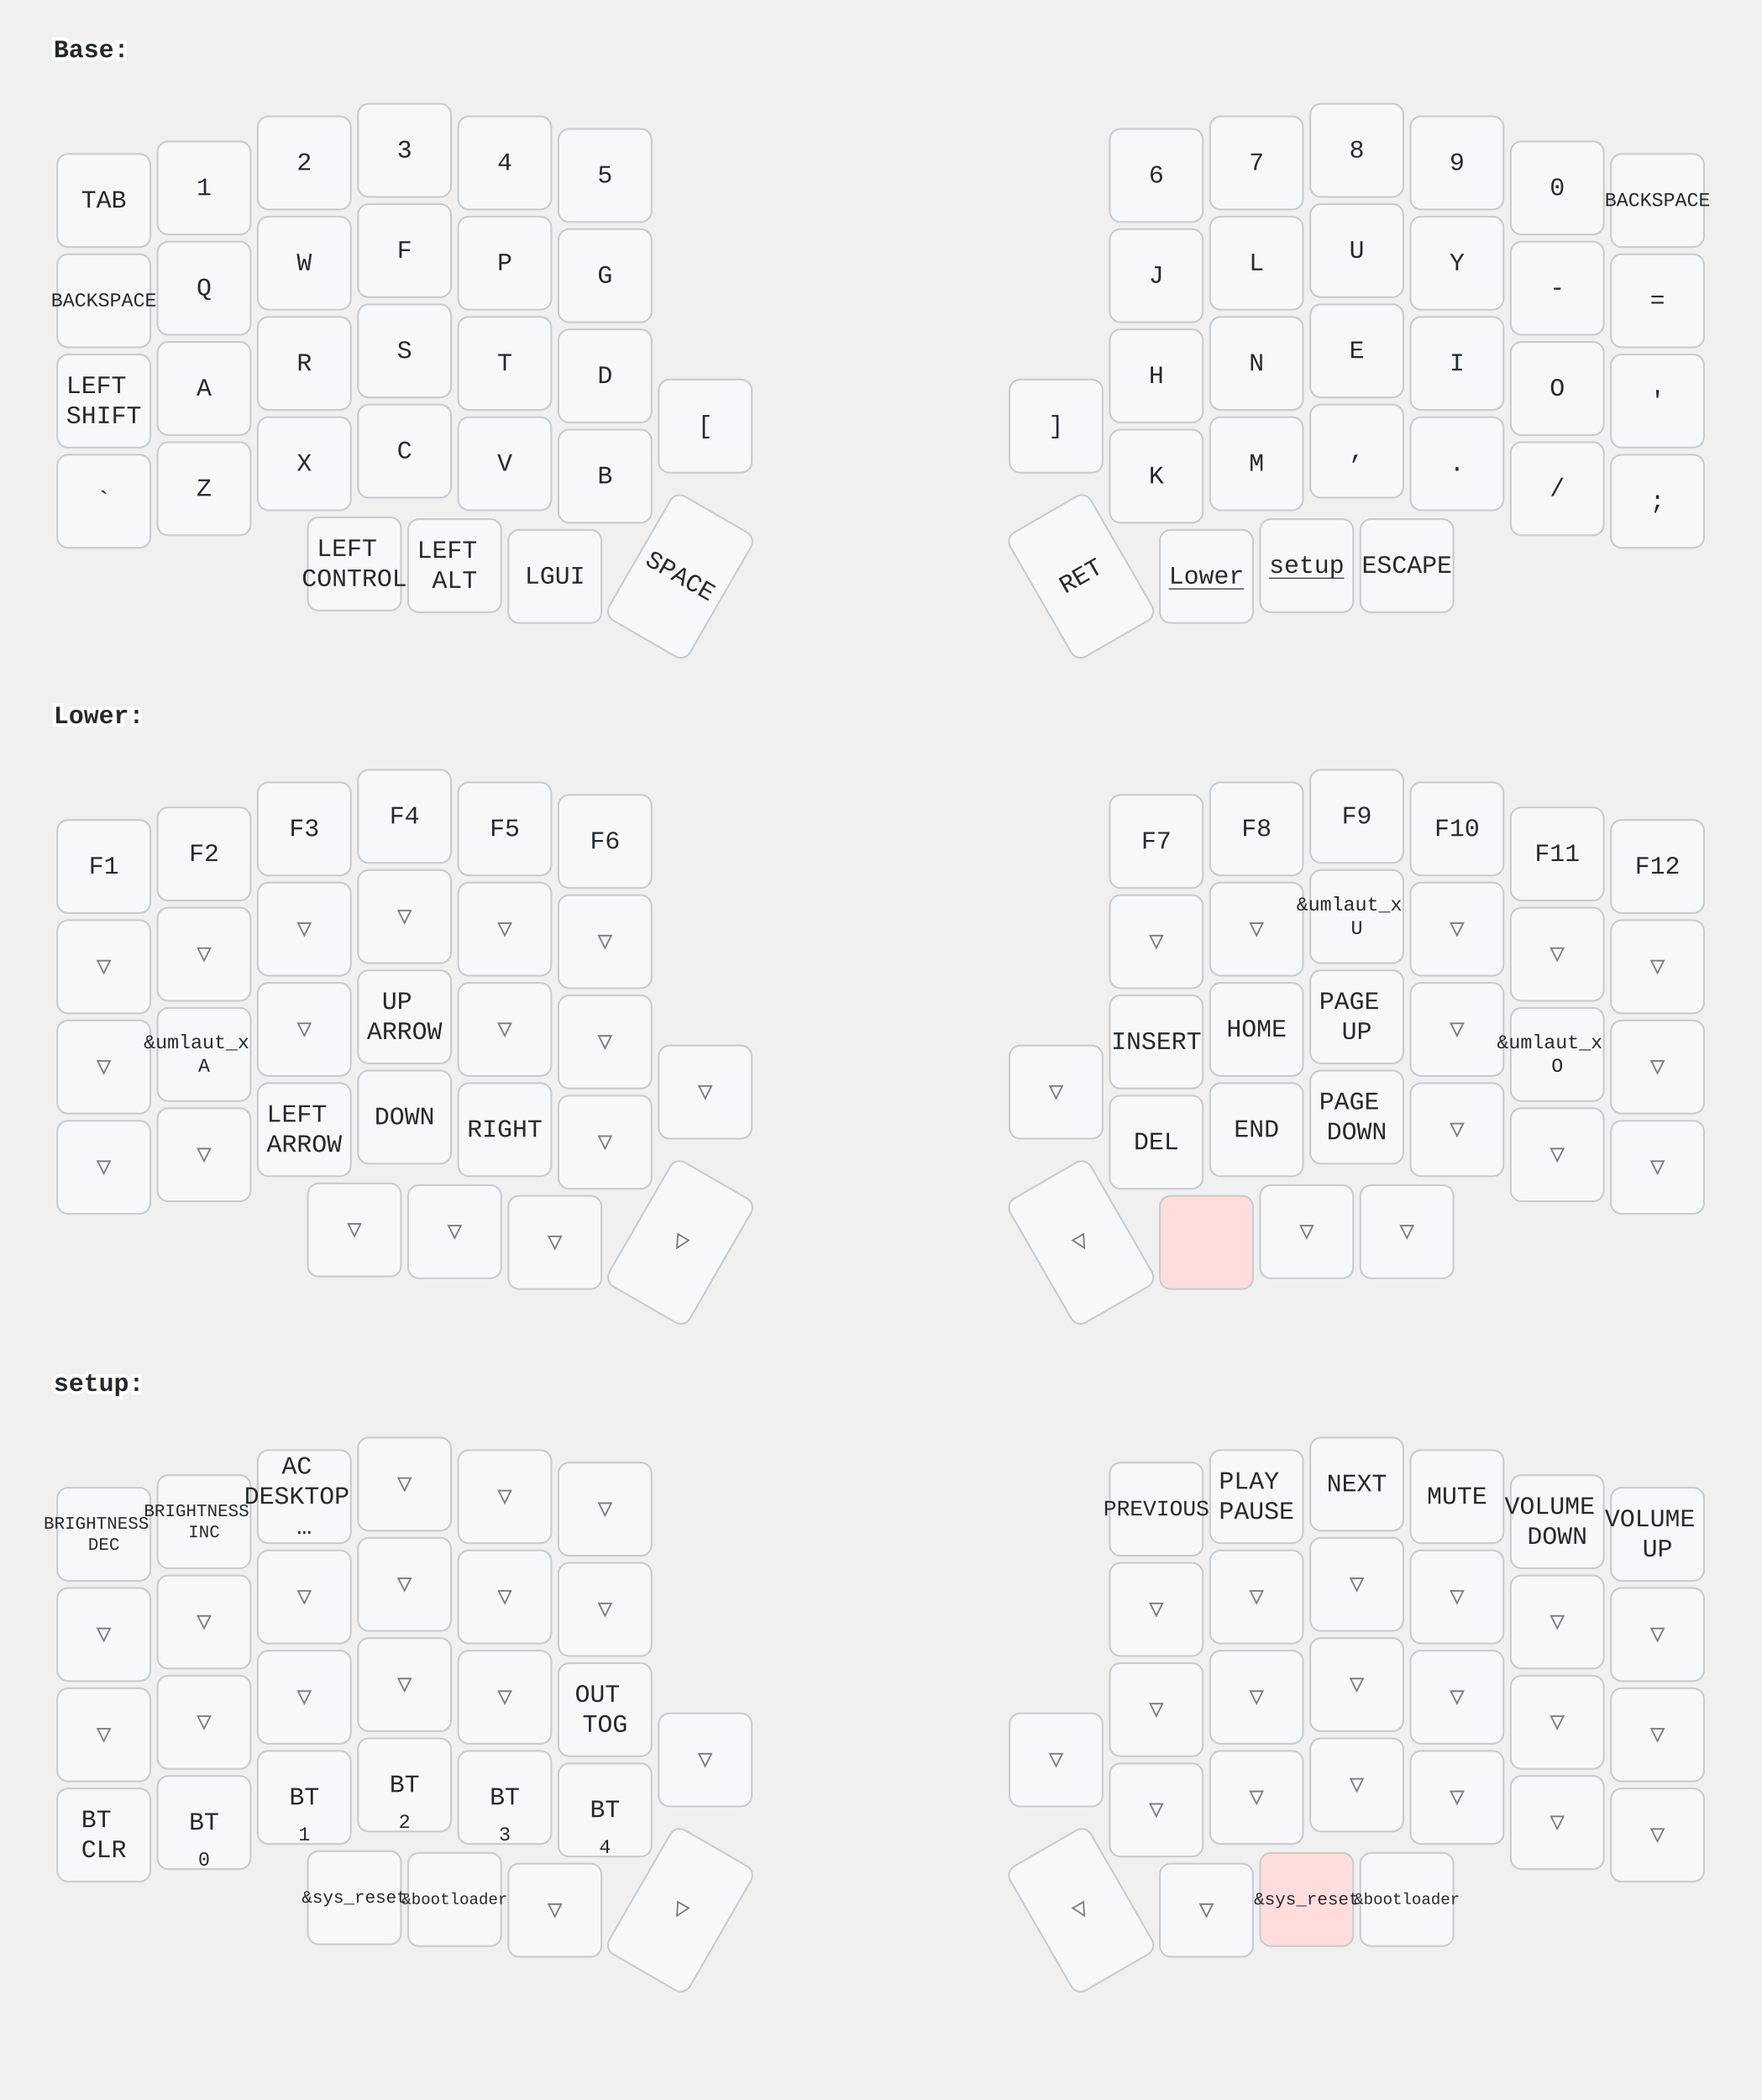
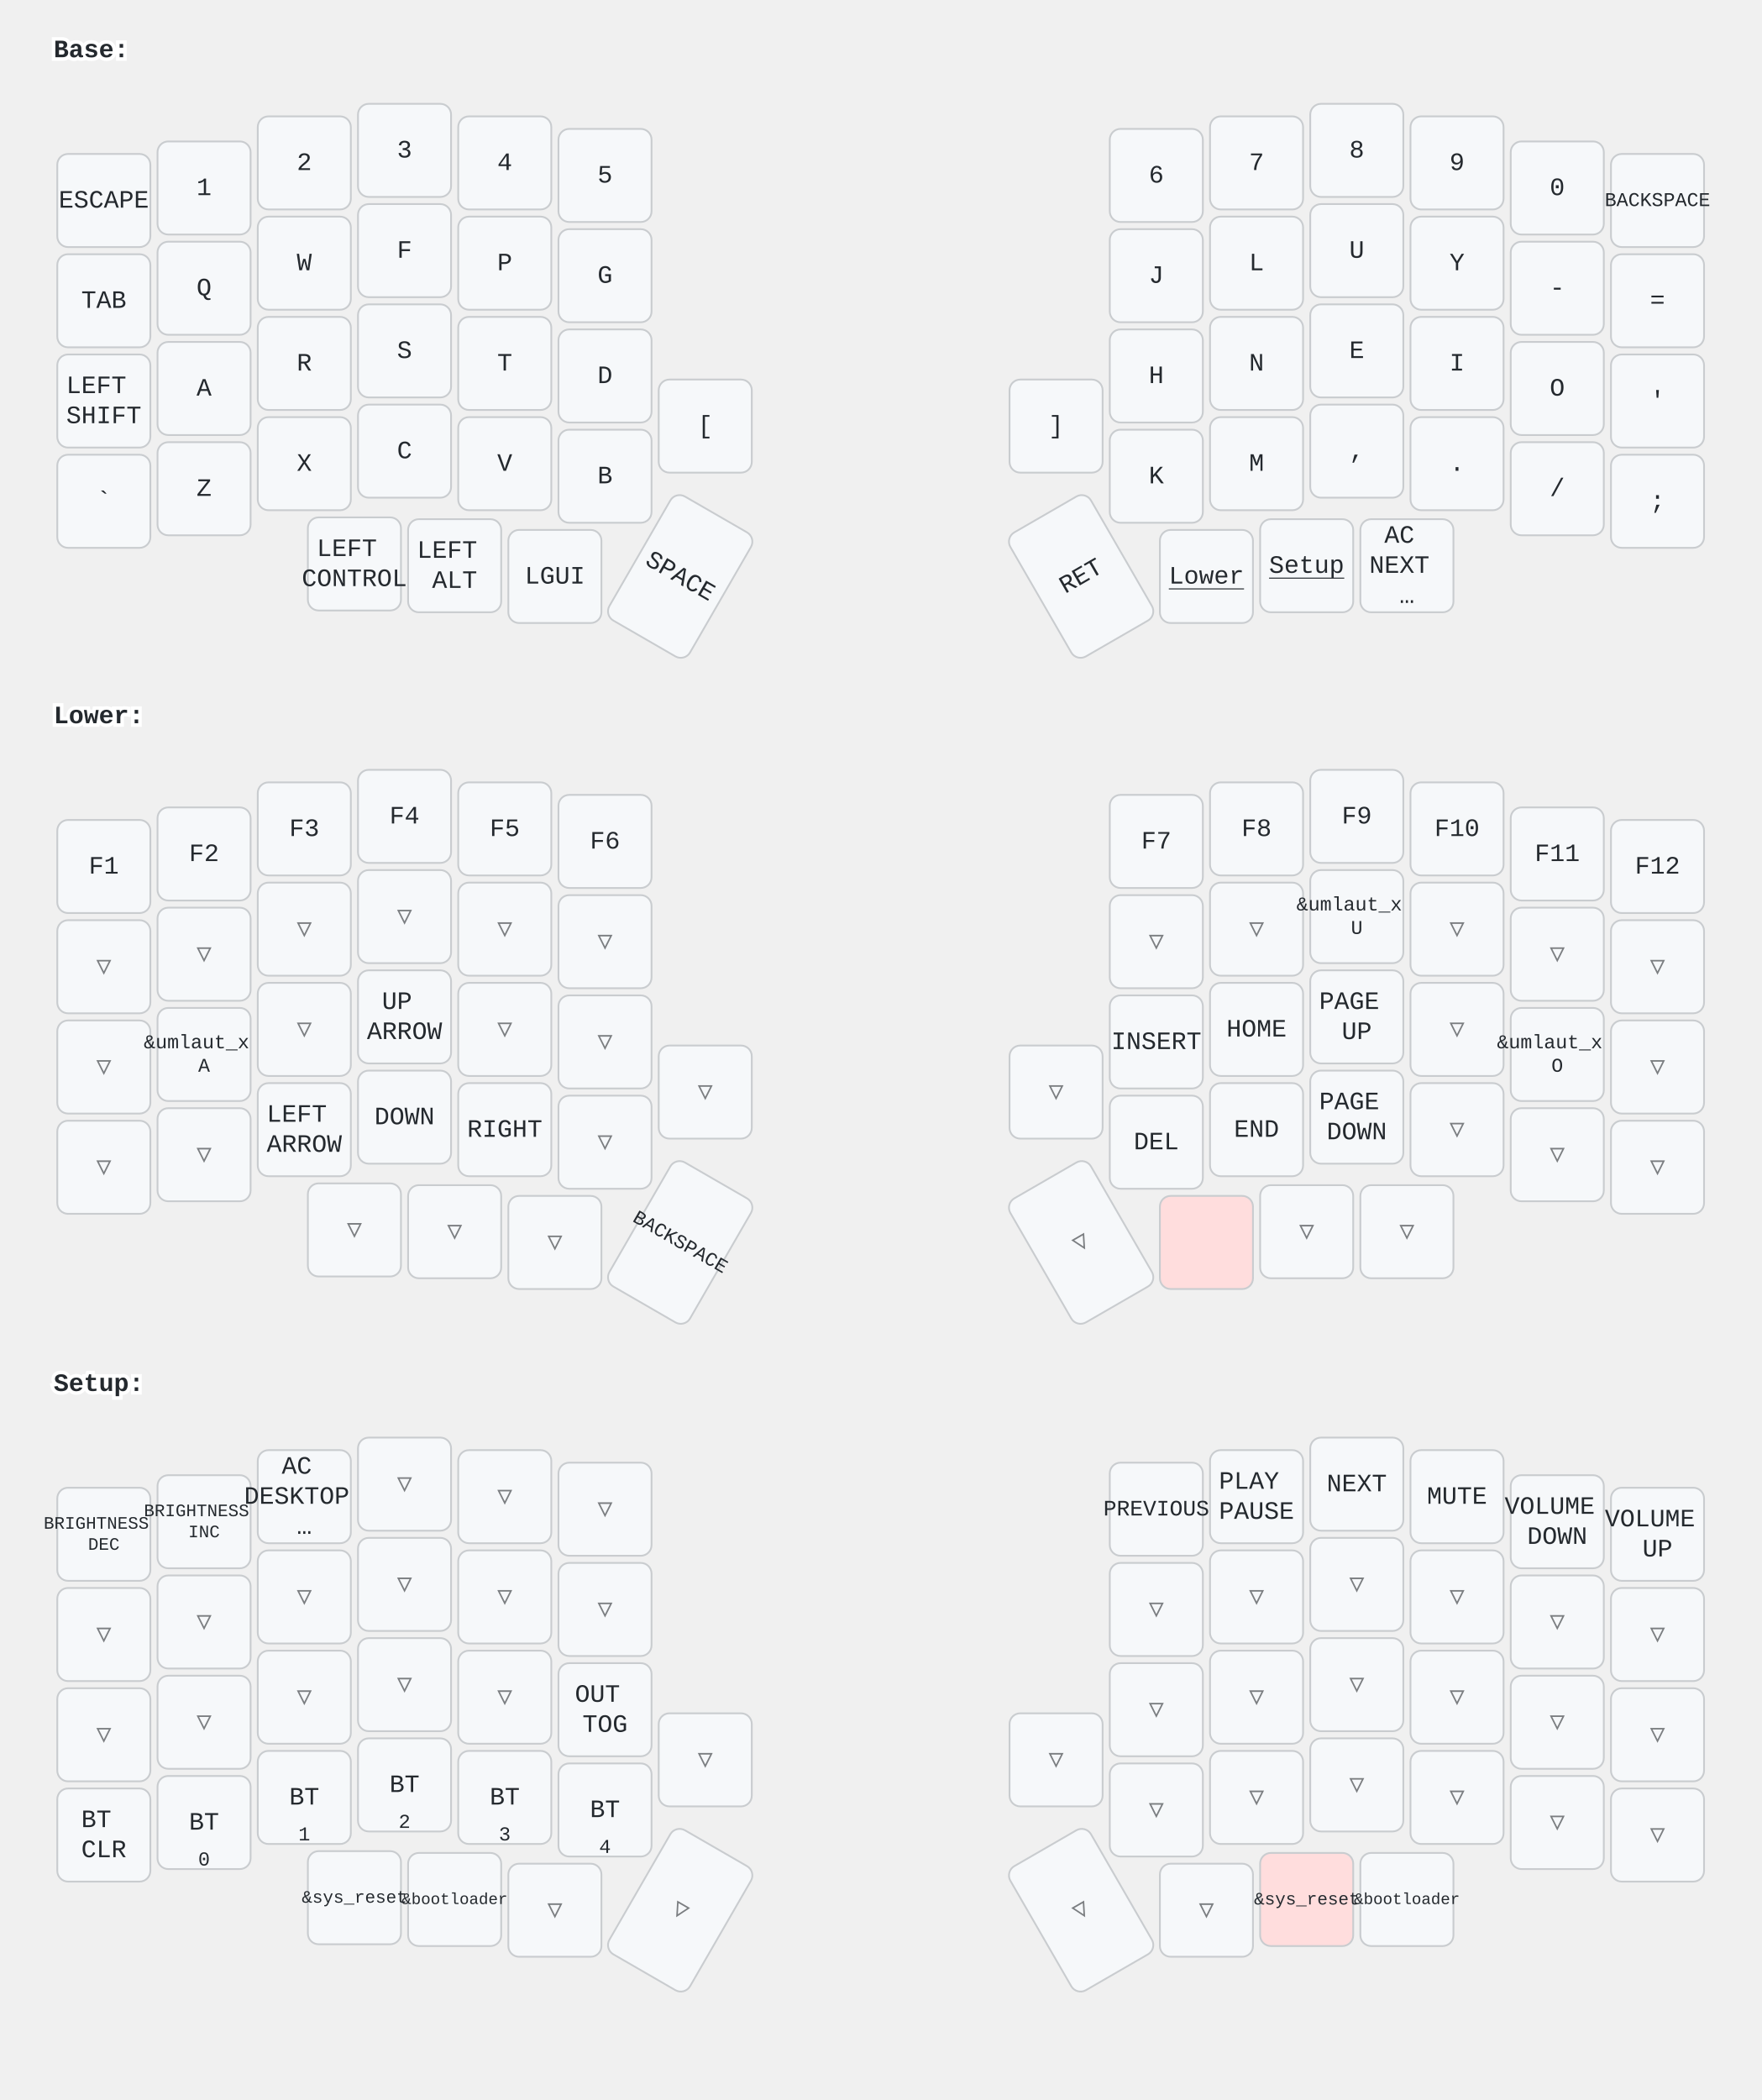
<svg xmlns="http://www.w3.org/2000/svg" width="984" height="1173" viewBox="0 0 984 1173" class="keymap">
  <style>/* inherit to force styles through use tags */
svg path {
    fill: inherit;
}

/* font and background color specifications */
svg.keymap {
    font-family: SFMono-Regular,Consolas,Liberation Mono,Menlo,monospace;
    font-size: 14px;
    font-kerning: normal;
    text-rendering: optimizeLegibility;
    fill: #24292e;
}

/* default key styling */
rect.key {
    fill: #f6f8fa;
}

rect.key, rect.combo {
    stroke: #c9cccf;
    stroke-width: 1;
}

/* default key side styling, only used is draw_key_sides is set */
rect.side {
    filter: brightness(90%);
}

/* color accent for combo boxes */
rect.combo, rect.combo-separate {
    fill: #cdf;
}

/* color accent for held keys */
rect.held, rect.combo.held {
    fill: #fdd;
}

/* color accent for ghost (optional) keys */
rect.ghost, rect.combo.ghost {
    stroke-dasharray: 4, 4;
    stroke-width: 2;
}

text {
    text-anchor: middle;
    dominant-baseline: middle;
}

/* styling for layer labels */
text.label {
    font-weight: bold;
    text-anchor: start;
    stroke: white;
    stroke-width: 4;
    paint-order: stroke;
}

/* styling for optional footer */
text.footer {
    text-anchor: end;
    dominant-baseline: auto;
    stroke: white;
    stroke-width: 4;
    paint-order: stroke;
}

/* styling for combo tap, and key hold/shifted label text */
text.combo, text.hold, text.shifted {
    font-size: 11px;
}

text.hold {
    text-anchor: middle;
    dominant-baseline: auto;
}

text.shifted {
    text-anchor: middle;
    dominant-baseline: hanging;
}

text.layer-activator {
    text-decoration: underline;
}

/* styling for hold/shifted label text in combo box */
text.combo.hold, text.combo.shifted {
    font-size: 8px;
}

/* lighter symbol for transparent keys */
text.trans {
    fill: #7b7e81;
}

/* styling for combo dendrons */
path.combo {
    stroke-width: 1;
    stroke: gray;
    fill: none;
}

/* Start Tabler Icons Cleanup */
/* cannot use height/width with glyphs */
.icon-tabler &gt; path {
    fill: inherit;
    stroke: inherit;
    stroke-width: 2;
}
/* hide tabler's default box */
.icon-tabler &gt; path[stroke="none"][fill="none"] {
    visibility: hidden;
}
/* End Tabler Icons Cleanup */
</style>
  <g transform="translate(30, 0)" class="layer-Base">
    <text x="0" y="28" class="label" id="Base">Base:</text>
    <g transform="translate(0, 56)">
      <g transform="translate(28, 56)" class="key keypos-0">
        <rect rx="6" ry="6" x="-26" y="-26" width="52" height="52" class="key" />
+         <text x="0" y="0" class="key tap">ESCAPE</text>
+       </g>
+       <g transform="translate(84, 49)" class="key keypos-1">
+         <rect rx="6" ry="6" x="-26" y="-26" width="52" height="52" class="key" />
+         <text x="0" y="0" class="key tap">1</text>
+       </g>
+       <g transform="translate(140, 35)" class="key keypos-2">
+         <rect rx="6" ry="6" x="-26" y="-26" width="52" height="52" class="key" />
+         <text x="0" y="0" class="key tap">2</text>
+       </g>
+       <g transform="translate(196, 28)" class="key keypos-3">
+         <rect rx="6" ry="6" x="-26" y="-26" width="52" height="52" class="key" />
+         <text x="0" y="0" class="key tap">3</text>
+       </g>
+       <g transform="translate(252, 35)" class="key keypos-4">
+         <rect rx="6" ry="6" x="-26" y="-26" width="52" height="52" class="key" />
+         <text x="0" y="0" class="key tap">4</text>
+       </g>
+       <g transform="translate(308, 42)" class="key keypos-5">
+         <rect rx="6" ry="6" x="-26" y="-26" width="52" height="52" class="key" />
+         <text x="0" y="0" class="key tap">5</text>
+       </g>
+       <g transform="translate(616, 42)" class="key keypos-6">
+         <rect rx="6" ry="6" x="-26" y="-26" width="52" height="52" class="key" />
+         <text x="0" y="0" class="key tap">6</text>
+       </g>
+       <g transform="translate(672, 35)" class="key keypos-7">
+         <rect rx="6" ry="6" x="-26" y="-26" width="52" height="52" class="key" />
+         <text x="0" y="0" class="key tap">7</text>
+       </g>
+       <g transform="translate(728, 28)" class="key keypos-8">
+         <rect rx="6" ry="6" x="-26" y="-26" width="52" height="52" class="key" />
+         <text x="0" y="0" class="key tap">8</text>
+       </g>
+       <g transform="translate(784, 35)" class="key keypos-9">
+         <rect rx="6" ry="6" x="-26" y="-26" width="52" height="52" class="key" />
+         <text x="0" y="0" class="key tap">9</text>
+       </g>
+       <g transform="translate(840, 49)" class="key keypos-10">
+         <rect rx="6" ry="6" x="-26" y="-26" width="52" height="52" class="key" />
+         <text x="0" y="0" class="key tap">0</text>
+       </g>
+       <g transform="translate(896, 56)" class="key keypos-11">
+         <rect rx="6" ry="6" x="-26" y="-26" width="52" height="52" class="key" />
+         <text x="0" y="0" class="key tap">
+           <tspan style="font-size: 78%">BACKSPACE</tspan>
+         </text>
+       </g>
+       <g transform="translate(28, 112)" class="key keypos-12">
+         <rect rx="6" ry="6" x="-26" y="-26" width="52" height="52" class="key" />
        <text x="0" y="0" class="key tap">TAB</text>
-       </g>
-       <g transform="translate(84, 49)" class="key keypos-1">
-         <rect rx="6" ry="6" x="-26" y="-26" width="52" height="52" class="key" />
-         <text x="0" y="0" class="key tap">1</text>
-       </g>
-       <g transform="translate(140, 35)" class="key keypos-2">
-         <rect rx="6" ry="6" x="-26" y="-26" width="52" height="52" class="key" />
-         <text x="0" y="0" class="key tap">2</text>
-       </g>
-       <g transform="translate(196, 28)" class="key keypos-3">
-         <rect rx="6" ry="6" x="-26" y="-26" width="52" height="52" class="key" />
-         <text x="0" y="0" class="key tap">3</text>
-       </g>
-       <g transform="translate(252, 35)" class="key keypos-4">
-         <rect rx="6" ry="6" x="-26" y="-26" width="52" height="52" class="key" />
-         <text x="0" y="0" class="key tap">4</text>
-       </g>
-       <g transform="translate(308, 42)" class="key keypos-5">
-         <rect rx="6" ry="6" x="-26" y="-26" width="52" height="52" class="key" />
-         <text x="0" y="0" class="key tap">5</text>
-       </g>
-       <g transform="translate(616, 42)" class="key keypos-6">
-         <rect rx="6" ry="6" x="-26" y="-26" width="52" height="52" class="key" />
-         <text x="0" y="0" class="key tap">6</text>
-       </g>
-       <g transform="translate(672, 35)" class="key keypos-7">
-         <rect rx="6" ry="6" x="-26" y="-26" width="52" height="52" class="key" />
-         <text x="0" y="0" class="key tap">7</text>
-       </g>
-       <g transform="translate(728, 28)" class="key keypos-8">
-         <rect rx="6" ry="6" x="-26" y="-26" width="52" height="52" class="key" />
-         <text x="0" y="0" class="key tap">8</text>
-       </g>
-       <g transform="translate(784, 35)" class="key keypos-9">
-         <rect rx="6" ry="6" x="-26" y="-26" width="52" height="52" class="key" />
-         <text x="0" y="0" class="key tap">9</text>
-       </g>
-       <g transform="translate(840, 49)" class="key keypos-10">
-         <rect rx="6" ry="6" x="-26" y="-26" width="52" height="52" class="key" />
-         <text x="0" y="0" class="key tap">0</text>
-       </g>
-       <g transform="translate(896, 56)" class="key keypos-11">
-         <rect rx="6" ry="6" x="-26" y="-26" width="52" height="52" class="key" />
-         <text x="0" y="0" class="key tap">
-           <tspan style="font-size: 78%">BACKSPACE</tspan>
-         </text>
-       </g>
-       <g transform="translate(28, 112)" class="key keypos-12">
-         <rect rx="6" ry="6" x="-26" y="-26" width="52" height="52" class="key" />
-         <text x="0" y="0" class="key tap">
-           <tspan style="font-size: 78%">BACKSPACE</tspan>
-         </text>
      </g>
      <g transform="translate(84, 105)" class="key keypos-13">
        <rect rx="6" ry="6" x="-26" y="-26" width="52" height="52" class="key" />
        <text x="0" y="0" class="key tap">Q</text>
      </g>
      <g transform="translate(140, 91)" class="key keypos-14">
        <rect rx="6" ry="6" x="-26" y="-26" width="52" height="52" class="key" />
        <text x="0" y="0" class="key tap">W</text>
      </g>
      <g transform="translate(196, 84)" class="key keypos-15">
        <rect rx="6" ry="6" x="-26" y="-26" width="52" height="52" class="key" />
        <text x="0" y="0" class="key tap">F</text>
      </g>
      <g transform="translate(252, 91)" class="key keypos-16">
        <rect rx="6" ry="6" x="-26" y="-26" width="52" height="52" class="key" />
        <text x="0" y="0" class="key tap">P</text>
      </g>
      <g transform="translate(308, 98)" class="key keypos-17">
        <rect rx="6" ry="6" x="-26" y="-26" width="52" height="52" class="key" />
        <text x="0" y="0" class="key tap">G</text>
      </g>
      <g transform="translate(616, 98)" class="key keypos-18">
        <rect rx="6" ry="6" x="-26" y="-26" width="52" height="52" class="key" />
        <text x="0" y="0" class="key tap">J</text>
      </g>
      <g transform="translate(672, 91)" class="key keypos-19">
        <rect rx="6" ry="6" x="-26" y="-26" width="52" height="52" class="key" />
        <text x="0" y="0" class="key tap">L</text>
      </g>
      <g transform="translate(728, 84)" class="key keypos-20">
        <rect rx="6" ry="6" x="-26" y="-26" width="52" height="52" class="key" />
        <text x="0" y="0" class="key tap">U</text>
      </g>
      <g transform="translate(784, 91)" class="key keypos-21">
        <rect rx="6" ry="6" x="-26" y="-26" width="52" height="52" class="key" />
        <text x="0" y="0" class="key tap">Y</text>
      </g>
      <g transform="translate(840, 105)" class="key keypos-22">
        <rect rx="6" ry="6" x="-26" y="-26" width="52" height="52" class="key" />
        <text x="0" y="0" class="key tap">-</text>
      </g>
      <g transform="translate(896, 112)" class="key keypos-23">
        <rect rx="6" ry="6" x="-26" y="-26" width="52" height="52" class="key" />
        <text x="0" y="0" class="key tap">=</text>
      </g>
      <g transform="translate(28, 168)" class="key keypos-24">
        <rect rx="6" ry="6" x="-26" y="-26" width="52" height="52" class="key" />
        <text x="0" y="0" class="key tap">
          <tspan x="0" dy="-0.6em">LEFT</tspan>
          <tspan x="0" dy="1.2em">SHIFT</tspan>
        </text>
      </g>
      <g transform="translate(84, 161)" class="key keypos-25">
        <rect rx="6" ry="6" x="-26" y="-26" width="52" height="52" class="key" />
        <text x="0" y="0" class="key tap">A</text>
      </g>
      <g transform="translate(140, 147)" class="key keypos-26">
        <rect rx="6" ry="6" x="-26" y="-26" width="52" height="52" class="key" />
        <text x="0" y="0" class="key tap">R</text>
      </g>
      <g transform="translate(196, 140)" class="key keypos-27">
        <rect rx="6" ry="6" x="-26" y="-26" width="52" height="52" class="key" />
        <text x="0" y="0" class="key tap">S</text>
      </g>
      <g transform="translate(252, 147)" class="key keypos-28">
        <rect rx="6" ry="6" x="-26" y="-26" width="52" height="52" class="key" />
        <text x="0" y="0" class="key tap">T</text>
      </g>
      <g transform="translate(308, 154)" class="key keypos-29">
        <rect rx="6" ry="6" x="-26" y="-26" width="52" height="52" class="key" />
        <text x="0" y="0" class="key tap">D</text>
      </g>
      <g transform="translate(616, 154)" class="key keypos-30">
        <rect rx="6" ry="6" x="-26" y="-26" width="52" height="52" class="key" />
        <text x="0" y="0" class="key tap">H</text>
      </g>
      <g transform="translate(672, 147)" class="key keypos-31">
        <rect rx="6" ry="6" x="-26" y="-26" width="52" height="52" class="key" />
        <text x="0" y="0" class="key tap">N</text>
      </g>
      <g transform="translate(728, 140)" class="key keypos-32">
        <rect rx="6" ry="6" x="-26" y="-26" width="52" height="52" class="key" />
        <text x="0" y="0" class="key tap">E</text>
      </g>
      <g transform="translate(784, 147)" class="key keypos-33">
        <rect rx="6" ry="6" x="-26" y="-26" width="52" height="52" class="key" />
        <text x="0" y="0" class="key tap">I</text>
      </g>
      <g transform="translate(840, 161)" class="key keypos-34">
        <rect rx="6" ry="6" x="-26" y="-26" width="52" height="52" class="key" />
        <text x="0" y="0" class="key tap">O</text>
      </g>
      <g transform="translate(896, 168)" class="key keypos-35">
        <rect rx="6" ry="6" x="-26" y="-26" width="52" height="52" class="key" />
        <text x="0" y="0" class="key tap">'</text>
      </g>
      <g transform="translate(28, 224)" class="key keypos-36">
        <rect rx="6" ry="6" x="-26" y="-26" width="52" height="52" class="key" />
        <text x="0" y="0" class="key tap">`</text>
      </g>
      <g transform="translate(84, 217)" class="key keypos-37">
        <rect rx="6" ry="6" x="-26" y="-26" width="52" height="52" class="key" />
        <text x="0" y="0" class="key tap">Z</text>
      </g>
      <g transform="translate(140, 203)" class="key keypos-38">
        <rect rx="6" ry="6" x="-26" y="-26" width="52" height="52" class="key" />
        <text x="0" y="0" class="key tap">X</text>
      </g>
      <g transform="translate(196, 196)" class="key keypos-39">
        <rect rx="6" ry="6" x="-26" y="-26" width="52" height="52" class="key" />
        <text x="0" y="0" class="key tap">C</text>
      </g>
      <g transform="translate(252, 203)" class="key keypos-40">
        <rect rx="6" ry="6" x="-26" y="-26" width="52" height="52" class="key" />
        <text x="0" y="0" class="key tap">V</text>
      </g>
      <g transform="translate(308, 210)" class="key keypos-41">
        <rect rx="6" ry="6" x="-26" y="-26" width="52" height="52" class="key" />
        <text x="0" y="0" class="key tap">B</text>
      </g>
      <g transform="translate(364, 182)" class="key keypos-42">
        <rect rx="6" ry="6" x="-26" y="-26" width="52" height="52" class="key" />
        <text x="0" y="0" class="key tap">[</text>
      </g>
      <g transform="translate(560, 182)" class="key keypos-43">
        <rect rx="6" ry="6" x="-26" y="-26" width="52" height="52" class="key" />
        <text x="0" y="0" class="key tap">]</text>
      </g>
      <g transform="translate(616, 210)" class="key keypos-44">
        <rect rx="6" ry="6" x="-26" y="-26" width="52" height="52" class="key" />
        <text x="0" y="0" class="key tap">K</text>
      </g>
      <g transform="translate(672, 203)" class="key keypos-45">
        <rect rx="6" ry="6" x="-26" y="-26" width="52" height="52" class="key" />
        <text x="0" y="0" class="key tap">M</text>
      </g>
      <g transform="translate(728, 196)" class="key keypos-46">
        <rect rx="6" ry="6" x="-26" y="-26" width="52" height="52" class="key" />
        <text x="0" y="0" class="key tap">,</text>
      </g>
      <g transform="translate(784, 203)" class="key keypos-47">
        <rect rx="6" ry="6" x="-26" y="-26" width="52" height="52" class="key" />
        <text x="0" y="0" class="key tap">.</text>
      </g>
      <g transform="translate(840, 217)" class="key keypos-48">
        <rect rx="6" ry="6" x="-26" y="-26" width="52" height="52" class="key" />
        <text x="0" y="0" class="key tap">/</text>
      </g>
      <g transform="translate(896, 224)" class="key keypos-49">
        <rect rx="6" ry="6" x="-26" y="-26" width="52" height="52" class="key" />
        <text x="0" y="0" class="key tap">;</text>
      </g>
      <g transform="translate(168, 259)" class="key keypos-50">
        <rect rx="6" ry="6" x="-26" y="-26" width="52" height="52" class="key" />
        <text x="0" y="0" class="key tap">
          <tspan x="0" dy="-0.6em">LEFT</tspan>
          <tspan x="0" dy="1.2em">CONTROL</tspan>
        </text>
      </g>
      <g transform="translate(224, 260)" class="key keypos-51">
        <rect rx="6" ry="6" x="-26" y="-26" width="52" height="52" class="key" />
        <text x="0" y="0" class="key tap">
          <tspan x="0" dy="-0.6em">LEFT</tspan>
          <tspan x="0" dy="1.2em">ALT</tspan>
        </text>
      </g>
      <g transform="translate(280, 266)" class="key keypos-52">
        <rect rx="6" ry="6" x="-26" y="-26" width="52" height="52" class="key" />
        <text x="0" y="0" class="key tap">LGUI</text>
      </g>
      <g transform="translate(350, 266) rotate(30.0)" class="key keypos-53">
        <rect rx="6" ry="6" x="-26" y="-40" width="52" height="80" class="key" />
        <text x="0" y="0" class="key tap">SPACE</text>
      </g>
      <g transform="translate(574, 266) rotate(-30.0)" class="key keypos-54">
        <rect rx="6" ry="6" x="-26" y="-40" width="52" height="80" class="key" />
        <text x="0" y="0" class="key tap">RET</text>
      </g>
      <g transform="translate(644, 266)" class="key keypos-55">
        <rect rx="6" ry="6" x="-26" y="-26" width="52" height="52" class="key" />
        <a href="#Lower">
          <text x="0" y="0" class="key tap layer-activator">Lower</text>
        </a>
      </g>
      <g transform="translate(700, 260)" class="key keypos-56">
        <rect rx="6" ry="6" x="-26" y="-26" width="52" height="52" class="key" />
-         <a href="#setup">
-           <text x="0" y="0" class="key tap layer-activator">setup</text>
+         <a href="#Setup">
+           <text x="0" y="0" class="key tap layer-activator">Setup</text>
        </a>
      </g>
      <g transform="translate(756, 260)" class="key keypos-57">
        <rect rx="6" ry="6" x="-26" y="-26" width="52" height="52" class="key" />
-         <text x="0" y="0" class="key tap">ESCAPE</text>
+         <text x="0" y="0" class="key tap">
+           <tspan x="0" dy="-1.2em">AC</tspan>
+           <tspan x="0" dy="1.2em">NEXT</tspan>
+           <tspan x="0" dy="1.2em">…</tspan>
+         </text>
      </g>
    </g>
  </g>
  <g transform="translate(30, 372)" class="layer-Lower">
    <text x="0" y="28" class="label" id="Lower">Lower:</text>
    <g transform="translate(0, 56)">
      <g transform="translate(28, 56)" class="key keypos-0">
        <rect rx="6" ry="6" x="-26" y="-26" width="52" height="52" class="key" />
        <text x="0" y="0" class="key tap">F1</text>
      </g>
      <g transform="translate(84, 49)" class="key keypos-1">
        <rect rx="6" ry="6" x="-26" y="-26" width="52" height="52" class="key" />
        <text x="0" y="0" class="key tap">F2</text>
      </g>
      <g transform="translate(140, 35)" class="key keypos-2">
        <rect rx="6" ry="6" x="-26" y="-26" width="52" height="52" class="key" />
        <text x="0" y="0" class="key tap">F3</text>
      </g>
      <g transform="translate(196, 28)" class="key keypos-3">
        <rect rx="6" ry="6" x="-26" y="-26" width="52" height="52" class="key" />
        <text x="0" y="0" class="key tap">F4</text>
      </g>
      <g transform="translate(252, 35)" class="key keypos-4">
        <rect rx="6" ry="6" x="-26" y="-26" width="52" height="52" class="key" />
        <text x="0" y="0" class="key tap">F5</text>
      </g>
      <g transform="translate(308, 42)" class="key keypos-5">
        <rect rx="6" ry="6" x="-26" y="-26" width="52" height="52" class="key" />
        <text x="0" y="0" class="key tap">F6</text>
      </g>
      <g transform="translate(616, 42)" class="key keypos-6">
        <rect rx="6" ry="6" x="-26" y="-26" width="52" height="52" class="key" />
        <text x="0" y="0" class="key tap">F7</text>
      </g>
      <g transform="translate(672, 35)" class="key keypos-7">
        <rect rx="6" ry="6" x="-26" y="-26" width="52" height="52" class="key" />
        <text x="0" y="0" class="key tap">F8</text>
      </g>
      <g transform="translate(728, 28)" class="key keypos-8">
        <rect rx="6" ry="6" x="-26" y="-26" width="52" height="52" class="key" />
        <text x="0" y="0" class="key tap">F9</text>
      </g>
      <g transform="translate(784, 35)" class="key keypos-9">
        <rect rx="6" ry="6" x="-26" y="-26" width="52" height="52" class="key" />
        <text x="0" y="0" class="key tap">F10</text>
      </g>
      <g transform="translate(840, 49)" class="key keypos-10">
        <rect rx="6" ry="6" x="-26" y="-26" width="52" height="52" class="key" />
        <text x="0" y="0" class="key tap">F11</text>
      </g>
      <g transform="translate(896, 56)" class="key keypos-11">
        <rect rx="6" ry="6" x="-26" y="-26" width="52" height="52" class="key" />
        <text x="0" y="0" class="key tap">F12</text>
      </g>
      <g transform="translate(28, 112)" class="key trans keypos-12">
        <rect rx="6" ry="6" x="-26" y="-26" width="52" height="52" class="key trans" />
        <text x="0" y="0" class="key trans tap">▽</text>
      </g>
      <g transform="translate(84, 105)" class="key trans keypos-13">
        <rect rx="6" ry="6" x="-26" y="-26" width="52" height="52" class="key trans" />
        <text x="0" y="0" class="key trans tap">▽</text>
      </g>
      <g transform="translate(140, 91)" class="key trans keypos-14">
        <rect rx="6" ry="6" x="-26" y="-26" width="52" height="52" class="key trans" />
        <text x="0" y="0" class="key trans tap">▽</text>
      </g>
      <g transform="translate(196, 84)" class="key trans keypos-15">
        <rect rx="6" ry="6" x="-26" y="-26" width="52" height="52" class="key trans" />
        <text x="0" y="0" class="key trans tap">▽</text>
      </g>
      <g transform="translate(252, 91)" class="key trans keypos-16">
        <rect rx="6" ry="6" x="-26" y="-26" width="52" height="52" class="key trans" />
        <text x="0" y="0" class="key trans tap">▽</text>
      </g>
      <g transform="translate(308, 98)" class="key trans keypos-17">
        <rect rx="6" ry="6" x="-26" y="-26" width="52" height="52" class="key trans" />
        <text x="0" y="0" class="key trans tap">▽</text>
      </g>
      <g transform="translate(616, 98)" class="key trans keypos-18">
        <rect rx="6" ry="6" x="-26" y="-26" width="52" height="52" class="key trans" />
        <text x="0" y="0" class="key trans tap">▽</text>
      </g>
      <g transform="translate(672, 91)" class="key trans keypos-19">
        <rect rx="6" ry="6" x="-26" y="-26" width="52" height="52" class="key trans" />
        <text x="0" y="0" class="key trans tap">▽</text>
      </g>
      <g transform="translate(728, 84)" class="key keypos-20">
        <rect rx="6" ry="6" x="-26" y="-26" width="52" height="52" class="key" />
        <text x="0" y="0" class="key tap">
          <tspan x="0" dy="-0.6em" style="font-size: 78%">&amp;umlaut_x</tspan>
          <tspan x="0" dy="1.2em" style="font-size: 78%">U</tspan>
        </text>
      </g>
      <g transform="translate(784, 91)" class="key trans keypos-21">
        <rect rx="6" ry="6" x="-26" y="-26" width="52" height="52" class="key trans" />
        <text x="0" y="0" class="key trans tap">▽</text>
      </g>
      <g transform="translate(840, 105)" class="key trans keypos-22">
        <rect rx="6" ry="6" x="-26" y="-26" width="52" height="52" class="key trans" />
        <text x="0" y="0" class="key trans tap">▽</text>
      </g>
      <g transform="translate(896, 112)" class="key trans keypos-23">
        <rect rx="6" ry="6" x="-26" y="-26" width="52" height="52" class="key trans" />
        <text x="0" y="0" class="key trans tap">▽</text>
      </g>
      <g transform="translate(28, 168)" class="key trans keypos-24">
        <rect rx="6" ry="6" x="-26" y="-26" width="52" height="52" class="key trans" />
        <text x="0" y="0" class="key trans tap">▽</text>
      </g>
      <g transform="translate(84, 161)" class="key keypos-25">
        <rect rx="6" ry="6" x="-26" y="-26" width="52" height="52" class="key" />
        <text x="0" y="0" class="key tap">
          <tspan x="0" dy="-0.6em" style="font-size: 78%">&amp;umlaut_x</tspan>
          <tspan x="0" dy="1.2em" style="font-size: 78%">A</tspan>
        </text>
      </g>
      <g transform="translate(140, 147)" class="key trans keypos-26">
        <rect rx="6" ry="6" x="-26" y="-26" width="52" height="52" class="key trans" />
        <text x="0" y="0" class="key trans tap">▽</text>
      </g>
      <g transform="translate(196, 140)" class="key keypos-27">
        <rect rx="6" ry="6" x="-26" y="-26" width="52" height="52" class="key" />
        <text x="0" y="0" class="key tap">
          <tspan x="0" dy="-0.6em">UP</tspan>
          <tspan x="0" dy="1.2em">ARROW</tspan>
        </text>
      </g>
      <g transform="translate(252, 147)" class="key trans keypos-28">
        <rect rx="6" ry="6" x="-26" y="-26" width="52" height="52" class="key trans" />
        <text x="0" y="0" class="key trans tap">▽</text>
      </g>
      <g transform="translate(308, 154)" class="key trans keypos-29">
        <rect rx="6" ry="6" x="-26" y="-26" width="52" height="52" class="key trans" />
        <text x="0" y="0" class="key trans tap">▽</text>
      </g>
      <g transform="translate(616, 154)" class="key keypos-30">
        <rect rx="6" ry="6" x="-26" y="-26" width="52" height="52" class="key" />
        <text x="0" y="0" class="key tap">INSERT</text>
      </g>
      <g transform="translate(672, 147)" class="key keypos-31">
        <rect rx="6" ry="6" x="-26" y="-26" width="52" height="52" class="key" />
        <text x="0" y="0" class="key tap">HOME</text>
      </g>
      <g transform="translate(728, 140)" class="key keypos-32">
        <rect rx="6" ry="6" x="-26" y="-26" width="52" height="52" class="key" />
        <text x="0" y="0" class="key tap">
          <tspan x="0" dy="-0.6em">PAGE</tspan>
          <tspan x="0" dy="1.2em">UP</tspan>
        </text>
      </g>
      <g transform="translate(784, 147)" class="key trans keypos-33">
        <rect rx="6" ry="6" x="-26" y="-26" width="52" height="52" class="key trans" />
        <text x="0" y="0" class="key trans tap">▽</text>
      </g>
      <g transform="translate(840, 161)" class="key keypos-34">
        <rect rx="6" ry="6" x="-26" y="-26" width="52" height="52" class="key" />
        <text x="0" y="0" class="key tap">
          <tspan x="0" dy="-0.6em" style="font-size: 78%">&amp;umlaut_x</tspan>
          <tspan x="0" dy="1.2em" style="font-size: 78%">O</tspan>
        </text>
      </g>
      <g transform="translate(896, 168)" class="key trans keypos-35">
        <rect rx="6" ry="6" x="-26" y="-26" width="52" height="52" class="key trans" />
        <text x="0" y="0" class="key trans tap">▽</text>
      </g>
      <g transform="translate(28, 224)" class="key trans keypos-36">
        <rect rx="6" ry="6" x="-26" y="-26" width="52" height="52" class="key trans" />
        <text x="0" y="0" class="key trans tap">▽</text>
      </g>
      <g transform="translate(84, 217)" class="key trans keypos-37">
        <rect rx="6" ry="6" x="-26" y="-26" width="52" height="52" class="key trans" />
        <text x="0" y="0" class="key trans tap">▽</text>
      </g>
      <g transform="translate(140, 203)" class="key keypos-38">
        <rect rx="6" ry="6" x="-26" y="-26" width="52" height="52" class="key" />
        <text x="0" y="0" class="key tap">
          <tspan x="0" dy="-0.6em">LEFT</tspan>
          <tspan x="0" dy="1.2em">ARROW</tspan>
        </text>
      </g>
      <g transform="translate(196, 196)" class="key keypos-39">
        <rect rx="6" ry="6" x="-26" y="-26" width="52" height="52" class="key" />
        <text x="0" y="0" class="key tap">DOWN</text>
      </g>
      <g transform="translate(252, 203)" class="key keypos-40">
        <rect rx="6" ry="6" x="-26" y="-26" width="52" height="52" class="key" />
        <text x="0" y="0" class="key tap">RIGHT</text>
      </g>
      <g transform="translate(308, 210)" class="key trans keypos-41">
        <rect rx="6" ry="6" x="-26" y="-26" width="52" height="52" class="key trans" />
        <text x="0" y="0" class="key trans tap">▽</text>
      </g>
      <g transform="translate(364, 182)" class="key trans keypos-42">
        <rect rx="6" ry="6" x="-26" y="-26" width="52" height="52" class="key trans" />
        <text x="0" y="0" class="key trans tap">▽</text>
      </g>
      <g transform="translate(560, 182)" class="key trans keypos-43">
        <rect rx="6" ry="6" x="-26" y="-26" width="52" height="52" class="key trans" />
        <text x="0" y="0" class="key trans tap">▽</text>
      </g>
      <g transform="translate(616, 210)" class="key keypos-44">
        <rect rx="6" ry="6" x="-26" y="-26" width="52" height="52" class="key" />
        <text x="0" y="0" class="key tap">DEL</text>
      </g>
      <g transform="translate(672, 203)" class="key keypos-45">
        <rect rx="6" ry="6" x="-26" y="-26" width="52" height="52" class="key" />
        <text x="0" y="0" class="key tap">END</text>
      </g>
      <g transform="translate(728, 196)" class="key keypos-46">
        <rect rx="6" ry="6" x="-26" y="-26" width="52" height="52" class="key" />
        <text x="0" y="0" class="key tap">
          <tspan x="0" dy="-0.6em">PAGE</tspan>
          <tspan x="0" dy="1.2em">DOWN</tspan>
        </text>
      </g>
      <g transform="translate(784, 203)" class="key trans keypos-47">
        <rect rx="6" ry="6" x="-26" y="-26" width="52" height="52" class="key trans" />
        <text x="0" y="0" class="key trans tap">▽</text>
      </g>
      <g transform="translate(840, 217)" class="key trans keypos-48">
        <rect rx="6" ry="6" x="-26" y="-26" width="52" height="52" class="key trans" />
        <text x="0" y="0" class="key trans tap">▽</text>
      </g>
      <g transform="translate(896, 224)" class="key trans keypos-49">
        <rect rx="6" ry="6" x="-26" y="-26" width="52" height="52" class="key trans" />
        <text x="0" y="0" class="key trans tap">▽</text>
      </g>
      <g transform="translate(168, 259)" class="key trans keypos-50">
        <rect rx="6" ry="6" x="-26" y="-26" width="52" height="52" class="key trans" />
        <text x="0" y="0" class="key trans tap">▽</text>
      </g>
      <g transform="translate(224, 260)" class="key trans keypos-51">
        <rect rx="6" ry="6" x="-26" y="-26" width="52" height="52" class="key trans" />
        <text x="0" y="0" class="key trans tap">▽</text>
      </g>
      <g transform="translate(280, 266)" class="key trans keypos-52">
        <rect rx="6" ry="6" x="-26" y="-26" width="52" height="52" class="key trans" />
        <text x="0" y="0" class="key trans tap">▽</text>
      </g>
-       <g transform="translate(350, 266) rotate(30.0)" class="key trans keypos-53">
-         <rect rx="6" ry="6" x="-26" y="-40" width="52" height="80" class="key trans" />
-         <text x="0" y="0" class="key trans tap">▽</text>
+       <g transform="translate(350, 266) rotate(30.0)" class="key keypos-53">
+         <rect rx="6" ry="6" x="-26" y="-40" width="52" height="80" class="key" />
+         <text x="0" y="0" class="key tap">
+           <tspan style="font-size: 78%">BACKSPACE</tspan>
+         </text>
      </g>
      <g transform="translate(574, 266) rotate(-30.0)" class="key trans keypos-54">
        <rect rx="6" ry="6" x="-26" y="-40" width="52" height="80" class="key trans" />
        <text x="0" y="0" class="key trans tap">▽</text>
      </g>
      <g transform="translate(644, 266)" class="key held keypos-55">
        <rect rx="6" ry="6" x="-26" y="-26" width="52" height="52" class="key held" />
      </g>
      <g transform="translate(700, 260)" class="key trans keypos-56">
        <rect rx="6" ry="6" x="-26" y="-26" width="52" height="52" class="key trans" />
        <text x="0" y="0" class="key trans tap">▽</text>
      </g>
      <g transform="translate(756, 260)" class="key trans keypos-57">
        <rect rx="6" ry="6" x="-26" y="-26" width="52" height="52" class="key trans" />
        <text x="0" y="0" class="key trans tap">▽</text>
      </g>
    </g>
  </g>
-   <g transform="translate(30, 745)" class="layer-setup">
-     <text x="0" y="28" class="label" id="setup">setup:</text>
+   <g transform="translate(30, 745)" class="layer-Setup">
+     <text x="0" y="28" class="label" id="Setup">Setup:</text>
    <g transform="translate(0, 56)">
      <g transform="translate(28, 56)" class="key keypos-0">
        <rect rx="6" ry="6" x="-26" y="-26" width="52" height="52" class="key" />
        <text x="0" y="0" class="key tap">
          <tspan x="0" dy="-0.6em" style="font-size: 70%">BRIGHTNESS</tspan>
          <tspan x="0" dy="1.2em" style="font-size: 70%">DEC</tspan>
        </text>
      </g>
      <g transform="translate(84, 49)" class="key keypos-1">
        <rect rx="6" ry="6" x="-26" y="-26" width="52" height="52" class="key" />
        <text x="0" y="0" class="key tap">
          <tspan x="0" dy="-0.6em" style="font-size: 70%">BRIGHTNESS</tspan>
          <tspan x="0" dy="1.2em" style="font-size: 70%">INC</tspan>
        </text>
      </g>
      <g transform="translate(140, 35)" class="key keypos-2">
        <rect rx="6" ry="6" x="-26" y="-26" width="52" height="52" class="key" />
        <text x="0" y="0" class="key tap">
          <tspan x="0" dy="-1.2em">AC</tspan>
          <tspan x="0" dy="1.2em">DESKTOP</tspan>
          <tspan x="0" dy="1.2em">…</tspan>
        </text>
      </g>
      <g transform="translate(196, 28)" class="key trans keypos-3">
        <rect rx="6" ry="6" x="-26" y="-26" width="52" height="52" class="key trans" />
        <text x="0" y="0" class="key trans tap">▽</text>
      </g>
      <g transform="translate(252, 35)" class="key trans keypos-4">
        <rect rx="6" ry="6" x="-26" y="-26" width="52" height="52" class="key trans" />
        <text x="0" y="0" class="key trans tap">▽</text>
      </g>
      <g transform="translate(308, 42)" class="key trans keypos-5">
        <rect rx="6" ry="6" x="-26" y="-26" width="52" height="52" class="key trans" />
        <text x="0" y="0" class="key trans tap">▽</text>
      </g>
      <g transform="translate(616, 42)" class="key keypos-6">
        <rect rx="6" ry="6" x="-26" y="-26" width="52" height="52" class="key" />
        <text x="0" y="0" class="key tap">
          <tspan style="font-size: 88%">PREVIOUS</tspan>
        </text>
      </g>
      <g transform="translate(672, 35)" class="key keypos-7">
        <rect rx="6" ry="6" x="-26" y="-26" width="52" height="52" class="key" />
        <text x="0" y="0" class="key tap">
          <tspan x="0" dy="-0.6em">PLAY</tspan>
          <tspan x="0" dy="1.2em">PAUSE</tspan>
        </text>
      </g>
      <g transform="translate(728, 28)" class="key keypos-8">
        <rect rx="6" ry="6" x="-26" y="-26" width="52" height="52" class="key" />
        <text x="0" y="0" class="key tap">NEXT</text>
      </g>
      <g transform="translate(784, 35)" class="key keypos-9">
        <rect rx="6" ry="6" x="-26" y="-26" width="52" height="52" class="key" />
        <text x="0" y="0" class="key tap">MUTE</text>
      </g>
      <g transform="translate(840, 49)" class="key keypos-10">
        <rect rx="6" ry="6" x="-26" y="-26" width="52" height="52" class="key" />
        <text x="0" y="0" class="key tap">
          <tspan x="0" dy="-0.6em">VOLUME</tspan>
          <tspan x="0" dy="1.2em">DOWN</tspan>
        </text>
      </g>
      <g transform="translate(896, 56)" class="key keypos-11">
        <rect rx="6" ry="6" x="-26" y="-26" width="52" height="52" class="key" />
        <text x="0" y="0" class="key tap">
          <tspan x="0" dy="-0.6em">VOLUME</tspan>
          <tspan x="0" dy="1.2em">UP</tspan>
        </text>
      </g>
      <g transform="translate(28, 112)" class="key trans keypos-12">
        <rect rx="6" ry="6" x="-26" y="-26" width="52" height="52" class="key trans" />
        <text x="0" y="0" class="key trans tap">▽</text>
      </g>
      <g transform="translate(84, 105)" class="key trans keypos-13">
        <rect rx="6" ry="6" x="-26" y="-26" width="52" height="52" class="key trans" />
        <text x="0" y="0" class="key trans tap">▽</text>
      </g>
      <g transform="translate(140, 91)" class="key trans keypos-14">
        <rect rx="6" ry="6" x="-26" y="-26" width="52" height="52" class="key trans" />
        <text x="0" y="0" class="key trans tap">▽</text>
      </g>
      <g transform="translate(196, 84)" class="key trans keypos-15">
        <rect rx="6" ry="6" x="-26" y="-26" width="52" height="52" class="key trans" />
        <text x="0" y="0" class="key trans tap">▽</text>
      </g>
      <g transform="translate(252, 91)" class="key trans keypos-16">
        <rect rx="6" ry="6" x="-26" y="-26" width="52" height="52" class="key trans" />
        <text x="0" y="0" class="key trans tap">▽</text>
      </g>
      <g transform="translate(308, 98)" class="key trans keypos-17">
        <rect rx="6" ry="6" x="-26" y="-26" width="52" height="52" class="key trans" />
        <text x="0" y="0" class="key trans tap">▽</text>
      </g>
      <g transform="translate(616, 98)" class="key trans keypos-18">
        <rect rx="6" ry="6" x="-26" y="-26" width="52" height="52" class="key trans" />
        <text x="0" y="0" class="key trans tap">▽</text>
      </g>
      <g transform="translate(672, 91)" class="key trans keypos-19">
        <rect rx="6" ry="6" x="-26" y="-26" width="52" height="52" class="key trans" />
        <text x="0" y="0" class="key trans tap">▽</text>
      </g>
      <g transform="translate(728, 84)" class="key trans keypos-20">
        <rect rx="6" ry="6" x="-26" y="-26" width="52" height="52" class="key trans" />
        <text x="0" y="0" class="key trans tap">▽</text>
      </g>
      <g transform="translate(784, 91)" class="key trans keypos-21">
        <rect rx="6" ry="6" x="-26" y="-26" width="52" height="52" class="key trans" />
        <text x="0" y="0" class="key trans tap">▽</text>
      </g>
      <g transform="translate(840, 105)" class="key trans keypos-22">
        <rect rx="6" ry="6" x="-26" y="-26" width="52" height="52" class="key trans" />
        <text x="0" y="0" class="key trans tap">▽</text>
      </g>
      <g transform="translate(896, 112)" class="key trans keypos-23">
        <rect rx="6" ry="6" x="-26" y="-26" width="52" height="52" class="key trans" />
        <text x="0" y="0" class="key trans tap">▽</text>
      </g>
      <g transform="translate(28, 168)" class="key trans keypos-24">
        <rect rx="6" ry="6" x="-26" y="-26" width="52" height="52" class="key trans" />
        <text x="0" y="0" class="key trans tap">▽</text>
      </g>
      <g transform="translate(84, 161)" class="key trans keypos-25">
        <rect rx="6" ry="6" x="-26" y="-26" width="52" height="52" class="key trans" />
        <text x="0" y="0" class="key trans tap">▽</text>
      </g>
      <g transform="translate(140, 147)" class="key trans keypos-26">
        <rect rx="6" ry="6" x="-26" y="-26" width="52" height="52" class="key trans" />
        <text x="0" y="0" class="key trans tap">▽</text>
      </g>
      <g transform="translate(196, 140)" class="key trans keypos-27">
        <rect rx="6" ry="6" x="-26" y="-26" width="52" height="52" class="key trans" />
        <text x="0" y="0" class="key trans tap">▽</text>
      </g>
      <g transform="translate(252, 147)" class="key trans keypos-28">
        <rect rx="6" ry="6" x="-26" y="-26" width="52" height="52" class="key trans" />
        <text x="0" y="0" class="key trans tap">▽</text>
      </g>
      <g transform="translate(308, 154)" class="key keypos-29">
        <rect rx="6" ry="6" x="-26" y="-26" width="52" height="52" class="key" />
        <text x="0" y="0" class="key tap">
          <tspan x="0" dy="-0.6em">OUT</tspan>
          <tspan x="0" dy="1.2em">TOG</tspan>
        </text>
      </g>
      <g transform="translate(616, 154)" class="key trans keypos-30">
        <rect rx="6" ry="6" x="-26" y="-26" width="52" height="52" class="key trans" />
        <text x="0" y="0" class="key trans tap">▽</text>
      </g>
      <g transform="translate(672, 147)" class="key trans keypos-31">
        <rect rx="6" ry="6" x="-26" y="-26" width="52" height="52" class="key trans" />
        <text x="0" y="0" class="key trans tap">▽</text>
      </g>
      <g transform="translate(728, 140)" class="key trans keypos-32">
        <rect rx="6" ry="6" x="-26" y="-26" width="52" height="52" class="key trans" />
        <text x="0" y="0" class="key trans tap">▽</text>
      </g>
      <g transform="translate(784, 147)" class="key trans keypos-33">
        <rect rx="6" ry="6" x="-26" y="-26" width="52" height="52" class="key trans" />
        <text x="0" y="0" class="key trans tap">▽</text>
      </g>
      <g transform="translate(840, 161)" class="key trans keypos-34">
        <rect rx="6" ry="6" x="-26" y="-26" width="52" height="52" class="key trans" />
        <text x="0" y="0" class="key trans tap">▽</text>
      </g>
      <g transform="translate(896, 168)" class="key trans keypos-35">
        <rect rx="6" ry="6" x="-26" y="-26" width="52" height="52" class="key trans" />
        <text x="0" y="0" class="key trans tap">▽</text>
      </g>
      <g transform="translate(28, 224)" class="key keypos-36">
        <rect rx="6" ry="6" x="-26" y="-26" width="52" height="52" class="key" />
        <text x="0" y="0" class="key tap">
          <tspan x="0" dy="-0.6em">BT</tspan>
          <tspan x="0" dy="1.2em">CLR</tspan>
        </text>
      </g>
      <g transform="translate(84, 217)" class="key keypos-37">
        <rect rx="6" ry="6" x="-26" y="-26" width="52" height="52" class="key" />
        <text x="0" y="0" class="key tap">BT</text>
        <text x="0" y="24" class="key hold">0</text>
      </g>
      <g transform="translate(140, 203)" class="key keypos-38">
        <rect rx="6" ry="6" x="-26" y="-26" width="52" height="52" class="key" />
        <text x="0" y="0" class="key tap">BT</text>
        <text x="0" y="24" class="key hold">1</text>
      </g>
      <g transform="translate(196, 196)" class="key keypos-39">
        <rect rx="6" ry="6" x="-26" y="-26" width="52" height="52" class="key" />
        <text x="0" y="0" class="key tap">BT</text>
        <text x="0" y="24" class="key hold">2</text>
      </g>
      <g transform="translate(252, 203)" class="key keypos-40">
        <rect rx="6" ry="6" x="-26" y="-26" width="52" height="52" class="key" />
        <text x="0" y="0" class="key tap">BT</text>
        <text x="0" y="24" class="key hold">3</text>
      </g>
      <g transform="translate(308, 210)" class="key keypos-41">
        <rect rx="6" ry="6" x="-26" y="-26" width="52" height="52" class="key" />
        <text x="0" y="0" class="key tap">BT</text>
        <text x="0" y="24" class="key hold">4</text>
      </g>
      <g transform="translate(364, 182)" class="key trans keypos-42">
        <rect rx="6" ry="6" x="-26" y="-26" width="52" height="52" class="key trans" />
        <text x="0" y="0" class="key trans tap">▽</text>
      </g>
      <g transform="translate(560, 182)" class="key trans keypos-43">
        <rect rx="6" ry="6" x="-26" y="-26" width="52" height="52" class="key trans" />
        <text x="0" y="0" class="key trans tap">▽</text>
      </g>
      <g transform="translate(616, 210)" class="key trans keypos-44">
        <rect rx="6" ry="6" x="-26" y="-26" width="52" height="52" class="key trans" />
        <text x="0" y="0" class="key trans tap">▽</text>
      </g>
      <g transform="translate(672, 203)" class="key trans keypos-45">
        <rect rx="6" ry="6" x="-26" y="-26" width="52" height="52" class="key trans" />
        <text x="0" y="0" class="key trans tap">▽</text>
      </g>
      <g transform="translate(728, 196)" class="key trans keypos-46">
        <rect rx="6" ry="6" x="-26" y="-26" width="52" height="52" class="key trans" />
        <text x="0" y="0" class="key trans tap">▽</text>
      </g>
      <g transform="translate(784, 203)" class="key trans keypos-47">
        <rect rx="6" ry="6" x="-26" y="-26" width="52" height="52" class="key trans" />
        <text x="0" y="0" class="key trans tap">▽</text>
      </g>
      <g transform="translate(840, 217)" class="key trans keypos-48">
        <rect rx="6" ry="6" x="-26" y="-26" width="52" height="52" class="key trans" />
        <text x="0" y="0" class="key trans tap">▽</text>
      </g>
      <g transform="translate(896, 224)" class="key trans keypos-49">
        <rect rx="6" ry="6" x="-26" y="-26" width="52" height="52" class="key trans" />
        <text x="0" y="0" class="key trans tap">▽</text>
      </g>
      <g transform="translate(168, 259)" class="key keypos-50">
        <rect rx="6" ry="6" x="-26" y="-26" width="52" height="52" class="key" />
        <text x="0" y="0" class="key tap">
          <tspan style="font-size: 70%">&amp;sys_reset</tspan>
        </text>
      </g>
      <g transform="translate(224, 260)" class="key keypos-51">
        <rect rx="6" ry="6" x="-26" y="-26" width="52" height="52" class="key" />
        <text x="0" y="0" class="key tap">
          <tspan style="font-size: 64%">&amp;bootloader</tspan>
        </text>
      </g>
      <g transform="translate(280, 266)" class="key trans keypos-52">
        <rect rx="6" ry="6" x="-26" y="-26" width="52" height="52" class="key trans" />
        <text x="0" y="0" class="key trans tap">▽</text>
      </g>
      <g transform="translate(350, 266) rotate(30.0)" class="key trans keypos-53">
        <rect rx="6" ry="6" x="-26" y="-40" width="52" height="80" class="key trans" />
        <text x="0" y="0" class="key trans tap">▽</text>
      </g>
      <g transform="translate(574, 266) rotate(-30.0)" class="key trans keypos-54">
        <rect rx="6" ry="6" x="-26" y="-40" width="52" height="80" class="key trans" />
        <text x="0" y="0" class="key trans tap">▽</text>
      </g>
      <g transform="translate(644, 266)" class="key trans keypos-55">
        <rect rx="6" ry="6" x="-26" y="-26" width="52" height="52" class="key trans" />
        <text x="0" y="0" class="key trans tap">▽</text>
      </g>
      <g transform="translate(700, 260)" class="key held keypos-56">
        <rect rx="6" ry="6" x="-26" y="-26" width="52" height="52" class="key held" />
        <text x="0" y="0" class="key held tap">
          <tspan style="font-size: 70%">&amp;sys_reset</tspan>
        </text>
      </g>
      <g transform="translate(756, 260)" class="key keypos-57">
        <rect rx="6" ry="6" x="-26" y="-26" width="52" height="52" class="key" />
        <text x="0" y="0" class="key tap">
          <tspan style="font-size: 64%">&amp;bootloader</tspan>
        </text>
      </g>
    </g>
  </g>
</svg>
